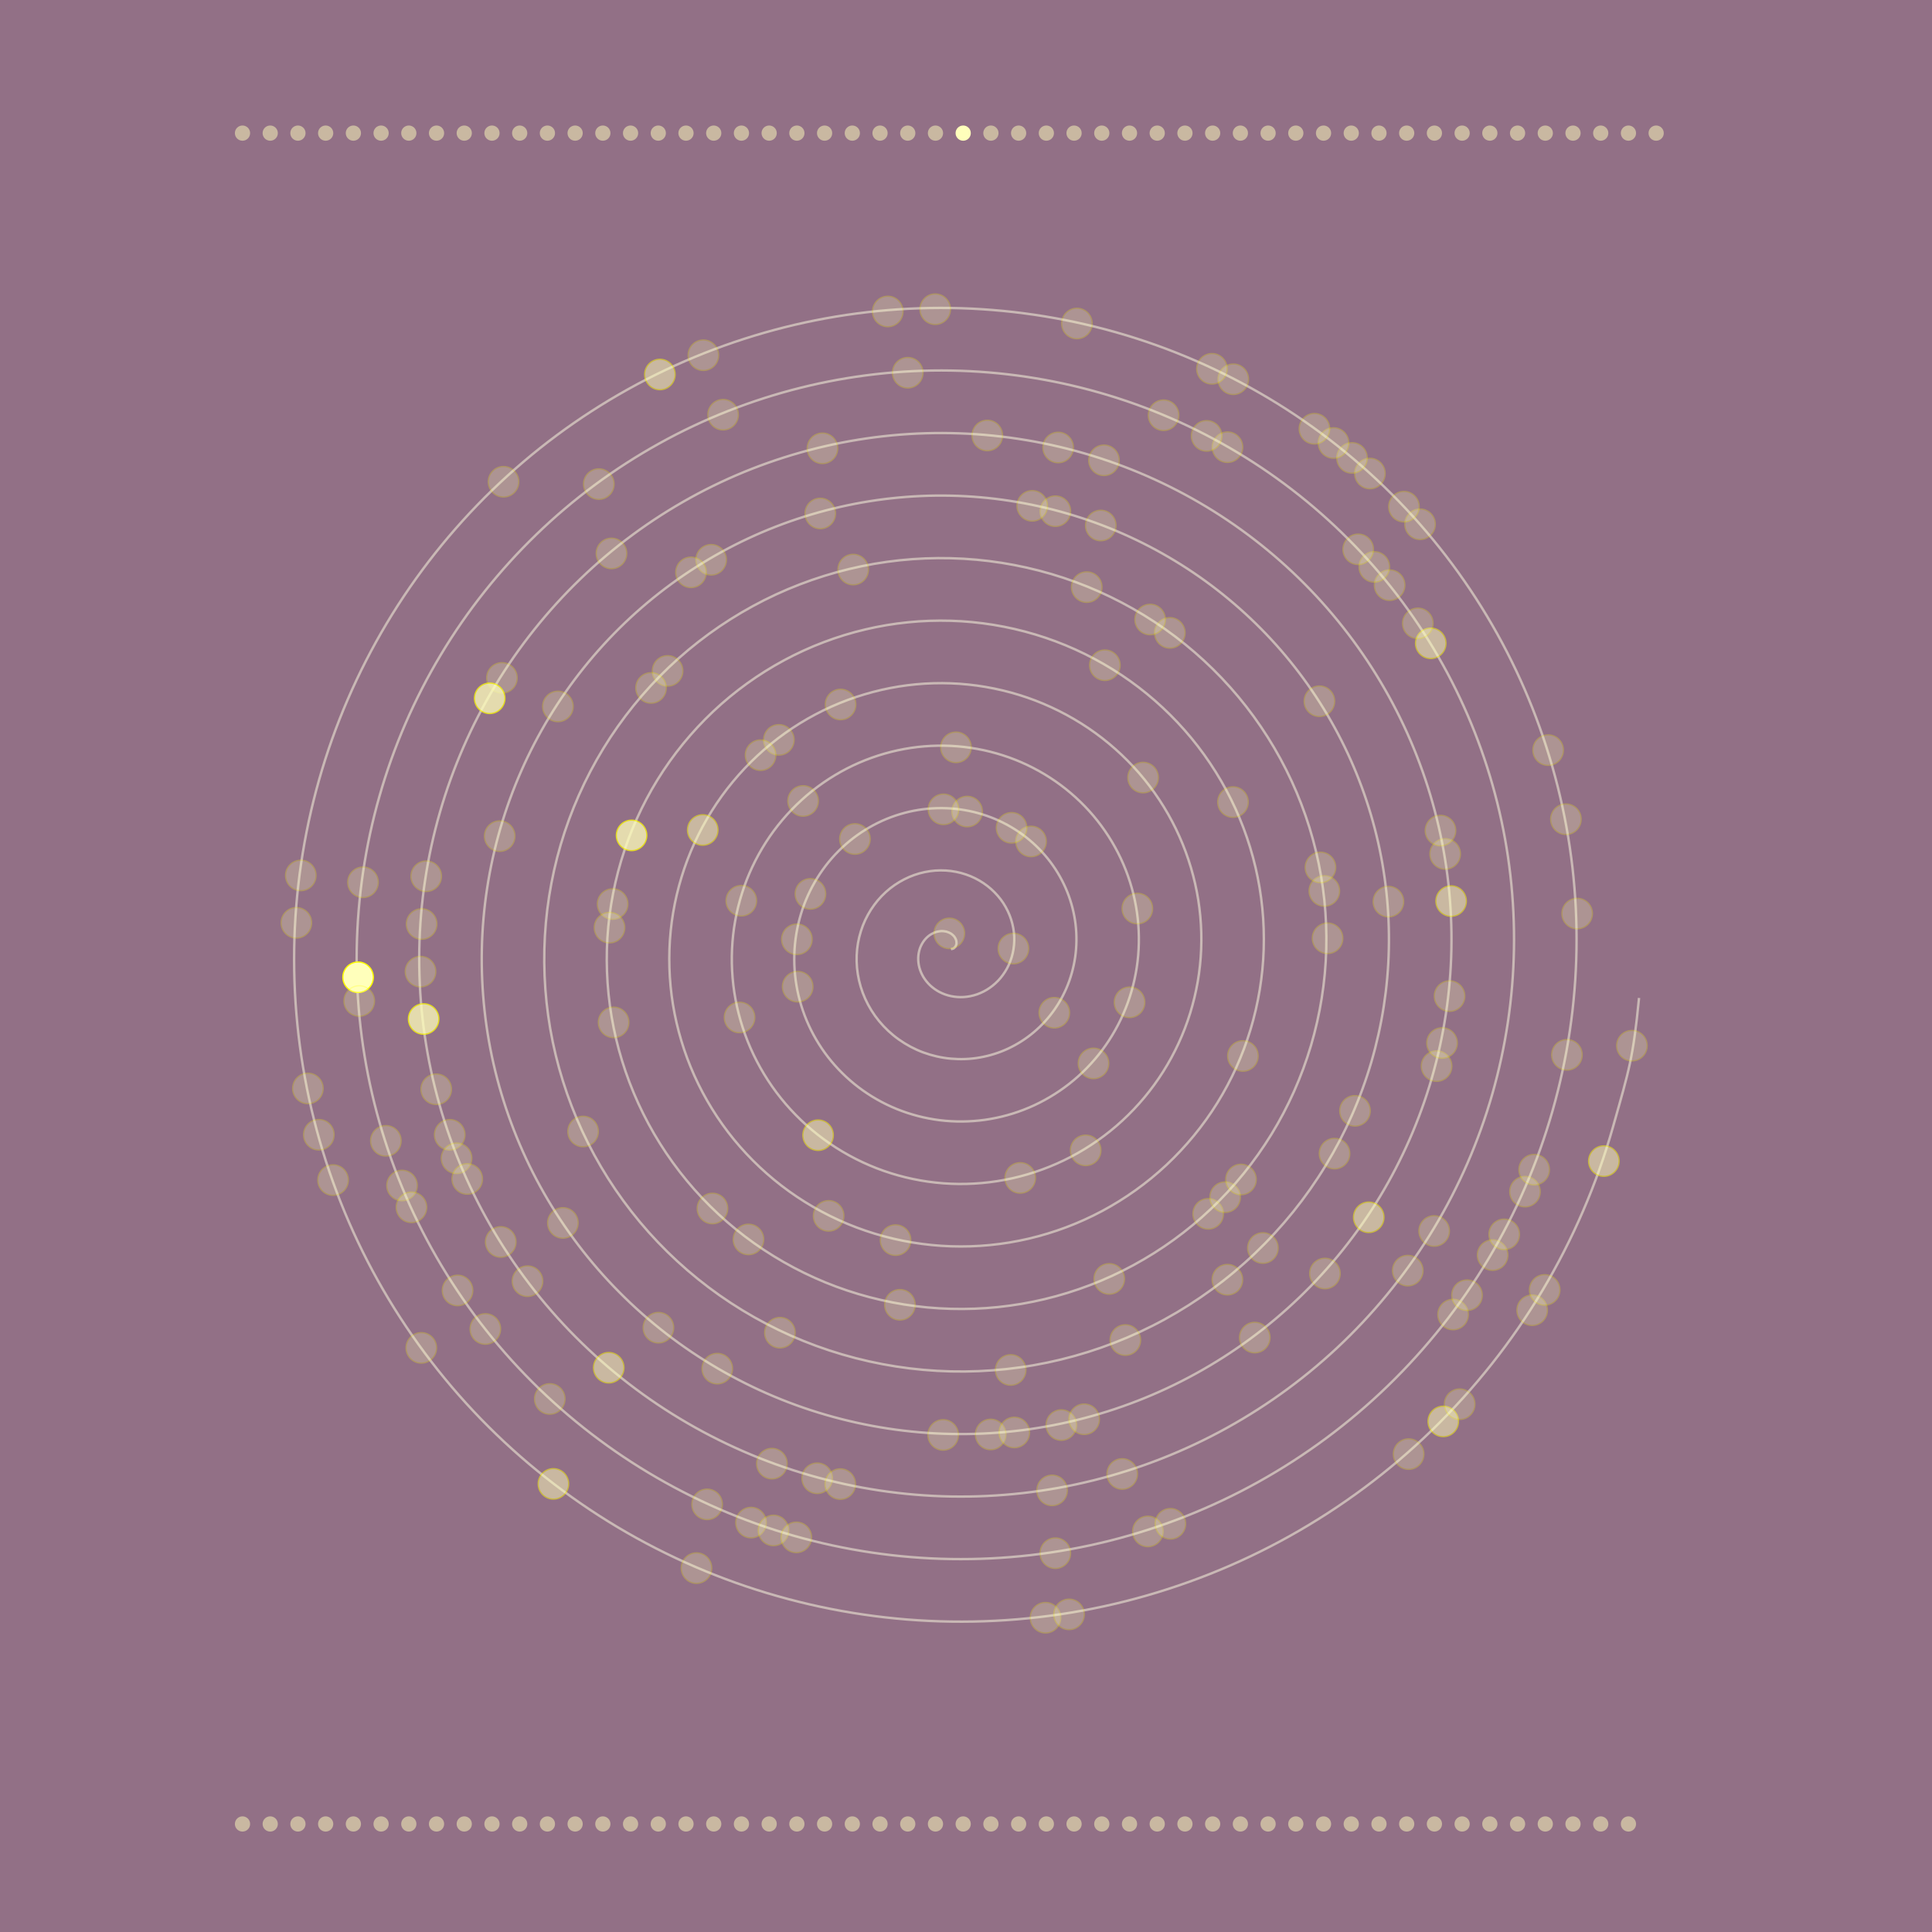
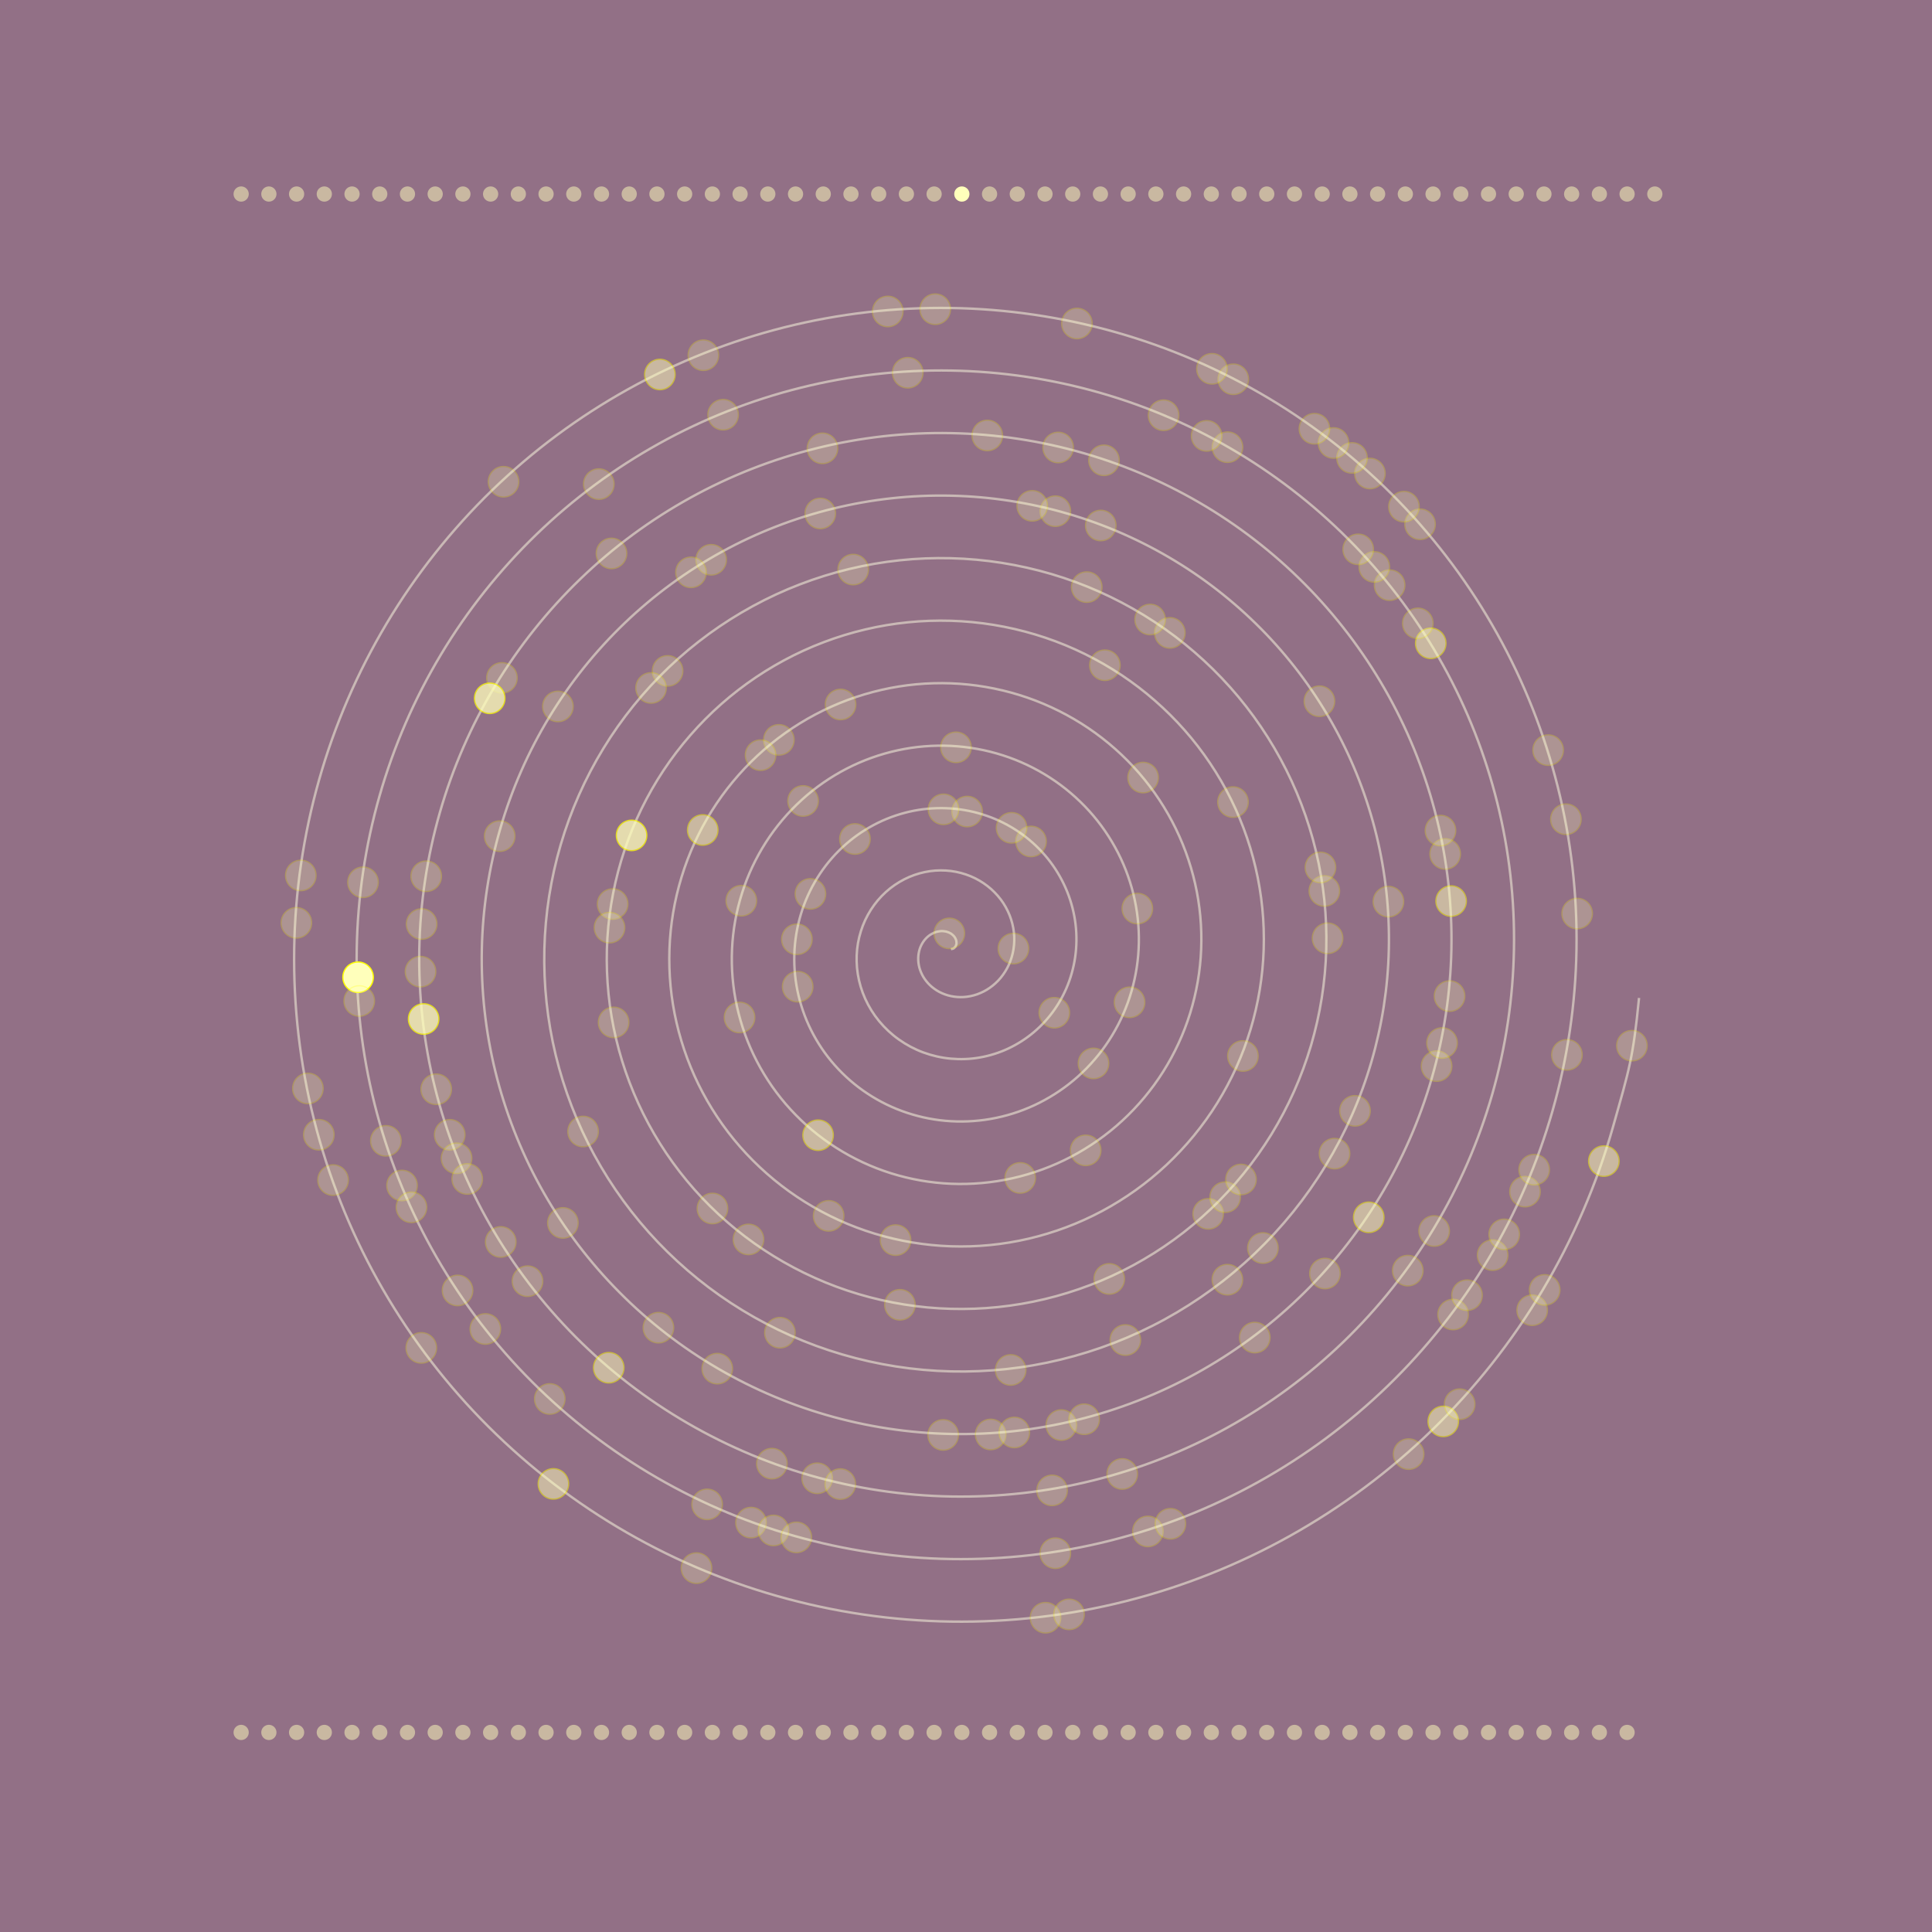
<svg xmlns="http://www.w3.org/2000/svg" version="1.1" id="Layer_1" x="0px" y="0px" width="697px" height="697px" viewBox="0 0 697 697" enable-background="new 0 0 697 697" xml:space="preserve">
  <g id="bg">
    <rect fill="#927086" width="697" height="697" />
  </g>
  <g id="spiral">
    <path d="m343.07 342.44s0.837-0.203 0.908-0.238c0.066-0.044 0.633-0.564 0.722-0.696 0.088-0.141 0.339-0.812 0.365-1.058s-0.02-0.952-0.115-1.261c-0.092-0.317-0.41-0.961-0.666-1.287-0.25-0.326-0.794-0.837-1.216-1.104-0.414-0.256-1.143-0.582-1.701-0.715-0.562-0.132-1.4-0.211-2.06-0.158-0.655 0.063-1.538 0.246-2.223 0.529-0.684 0.291-1.521 0.766-2.158 1.287-0.637 0.52-1.347 1.269-1.849 2.027-0.502 0.748-1.001 1.727-1.295 2.672-0.292 0.941-0.503 2.097-0.521 3.164-0.019 1.066 0.104 2.311 0.403 3.422 0.303 1.106 0.795 2.334 1.431 3.393 0.635 1.049 1.487 2.15 2.45 3.051 0.962 0.898 2.145 1.771 3.386 2.415 1.244 0.646 2.688 1.183 4.137 1.479 1.448 0.303 3.066 0.439 4.628 0.338 1.556-0.105 3.227-0.424 4.777-0.971 1.553-0.549 3.147-1.343 4.559-2.328 1.418-0.986 2.801-2.224 3.953-3.613 1.146-1.395 2.197-3.023 2.975-4.752 0.775-1.719 1.375-3.649 1.675-5.598 0.311-1.948 0.375-4.037 0.143-6.082-0.229-2.037-0.74-4.152-1.533-6.136-0.795-1.982-1.877-3.967-3.217-5.729-1.344-1.771-2.969-3.446-4.793-4.85-1.82-1.408-3.9-2.635-6.105-3.543-2.202-0.898-4.607-1.561-7.06-1.867-2.441-0.303-5.021-0.31-7.541 0.052-2.526 0.36-5.085 1.058-7.501 2.099-2.411 1.04-4.773 2.435-6.898 4.116-2.114 1.692-4.09 3.702-5.741 5.96-1.65 2.248-3.066 4.787-4.104 7.467-1.03 2.678-1.755 5.57-2.063 8.517-0.302 2.943-0.236 6.003 0.247 9.008 0.488 2.998 1.375 6.013 2.661 8.859 1.286 2.848 2.971 5.59 5.018 8.064 2.034 2.469 4.441 4.74 7.123 6.636 2.68 1.905 5.668 3.511 8.821 4.675 3.165 1.161 6.541 1.945 9.979 2.245 3.438 0.312 6.99 0.188 10.463-0.431 3.48-0.616 6.955-1.692 10.228-3.229 3.271-1.541 6.407-3.524 9.229-5.914 2.824-2.391 5.396-5.186 7.541-8.285 2.146-3.112 3.936-6.551 5.229-10.189 1.286-3.643 2.141-7.513 2.44-11.441 0.31-3.933 0.115-7.968-0.625-11.928-0.744-3.95-2.006-7.881-3.791-11.572-1.779-3.703-4.063-7.238-6.805-10.402-2.742-3.174-5.926-6.047-9.465-8.438-3.538-2.398-7.433-4.372-11.547-5.791-4.116-1.43-8.472-2.337-12.899-2.644-4.428-0.303-8.947-0.046-13.381 0.818-4.437 0.872-8.814 2.328-12.945 4.354-4.13 2.037-8.047 4.619-11.568 7.705s-6.69 6.664-9.331 10.632c-2.646 3.967-4.81 8.313-6.361 12.905-1.542 4.602-2.521 9.44-2.829 14.359-0.304 4.92 0.018 9.934 1.014 14.843 1.005 4.92 2.641 9.748 4.919 14.308 2.274 4.56 5.161 8.868 8.601 12.737 3.438 3.869 7.403 7.335 11.8 10.226 4.39 2.895 9.198 5.246 14.271 6.92 5.068 1.676 10.401 2.727 15.815 3.023 5.416 0.309 10.917-0.08 16.308-1.207 5.39-1.121 10.683-2.953 15.664-5.477 4.984-2.53 9.688-5.712 13.906-9.495 4.219-3.787 7.99-8.146 11.125-12.967 3.137-4.82 5.682-10.084 7.484-15.639 1.801-5.543 2.906-11.362 3.213-17.276 0.307-5.906-0.144-11.9-1.396-17.764-1.258-5.87-3.271-11.607-6.043-17.021-2.768-5.412-6.258-10.506-10.395-15.083-4.135-4.565-8.887-8.63-14.137-12.016-5.247-3.387-10.966-6.116-16.988-8.049-6.025-1.93-12.336-3.103-18.741-3.41-6.399-0.301-12.879 0.212-19.226 1.597-6.342 1.385-12.547 3.587-18.387 6.602-5.84 3.023-11.323 6.805-16.24 11.293-4.921 4.485-9.291 9.625-12.92 15.303-3.631 5.677-6.554 11.848-8.611 18.354-2.059 6.497-3.292 13.301-3.602 20.195-0.304 6.901 0.273 13.864 1.785 20.688 1.512 6.815 3.904 13.479 7.171 19.745 3.261 6.269 7.352 12.147 12.184 17.41 4.84 5.271 10.37 9.935 16.475 13.813 6.102 3.88 12.732 6.989 19.71 9.178 6.982 2.188 14.271 3.48 21.659 3.79 7.391 0.311 14.852-0.338 22.146-1.976 7.3-1.641 14.412-4.225 21.109-7.73 6.693-3.51 12.967-7.896 18.582-13.08 5.615-5.185 10.586-11.115 14.707-17.642 4.125-6.53 7.426-13.619 9.736-21.073 2.315-7.457 3.682-15.242 3.983-23.122 0.31-7.883-0.396-15.832-2.168-23.607-1.764-7.768-4.537-15.338-8.297-22.462-3.754-7.122-8.443-13.786-13.979-19.755-5.527-5.959-11.851-11.23-18.812-15.604-6.959-4.372-14.5-7.86-22.434-10.305-7.933-2.441-16.201-3.87-24.58-4.179-8.374-0.31-16.814 0.468-25.063 2.362-8.251 1.896-16.28 4.857-23.831 8.859-7.55 4.002-14.604 9.001-20.911 14.88-6.316 5.88-11.895 12.587-16.509 19.977-4.619 7.387-8.295 15.382-10.864 23.792-2.574 8.408-4.063 17.171-4.371 26.04-0.305 8.866 0.533 17.808 2.557 26.523 2.019 8.728 5.17 17.216 9.422 25.192 4.25 7.978 9.543 15.427 15.771 22.081 6.232 6.663 13.338 12.545 21.146 17.399 7.812 4.866 16.273 8.736 25.154 11.434 8.885 2.697 18.136 4.249 27.499 4.56 9.359 0.311 18.785-0.591 27.988-2.741 9.201-2.15 18.146-5.49 26.551-9.986 8.4-4.497 16.242-10.094 23.254-16.67 7.008-6.576 13.188-14.078 18.297-22.313 5.113-8.241 9.168-17.162 11.992-26.516 2.824-9.361 4.446-19.109 4.752-28.967 0.309-9.855-0.662-19.765-2.938-29.442-2.272-9.678-5.81-19.085-10.552-27.909-4.744-8.832-10.641-17.064-17.563-24.426-6.926-7.359-14.814-13.839-23.484-19.19-8.664-5.357-18.041-9.607-27.879-12.562-9.836-2.953-20.07-4.638-30.42-4.945-10.351-0.309-20.75 0.723-30.904 3.13-10.156 2.406-20.01 6.126-29.271 11.115-9.263 4.99-17.881 11.187-25.591 18.459-7.708 7.282-14.485 15.56-20.094 24.655-5.602 9.098-10.036 18.927-13.117 29.239-3.079 10.313-4.829 21.033-5.139 31.875-0.303 10.843 0.794 21.738 3.324 32.369 2.529 10.633 6.443 20.944 11.679 30.632s11.732 18.698 19.358 26.766c7.625 8.058 16.299 15.137 25.82 20.979 9.52 5.854 19.807 10.481 30.598 13.689 10.789 3.209 22.003 5.016 33.338 5.321 11.336 0.311 22.721-0.854 33.834-3.509 11.104-2.661 21.877-6.762 31.988-12.242 10.108-5.482 19.521-12.276 27.926-20.258 8.41-7.969 15.789-17.041 21.889-26.98 6.098-9.953 10.904-20.696 14.246-31.963 3.33-11.27 5.213-22.976 5.521-34.806 0.309-11.829-0.916-23.702-3.703-35.286-2.783-11.582-7.076-22.813-12.81-33.347-5.729-10.543-12.821-20.346-21.146-29.1-8.32-8.753-17.783-16.439-28.158-22.777-10.377-6.346-21.574-11.354-33.316-14.817-11.745-3.456-23.938-5.402-36.265-5.711-12.319-0.31-24.682 0.985-36.745 3.896-12.063 2.917-23.742 7.396-34.713 13.373-10.965 5.977-21.161 13.381-30.268 22.046-9.101 8.674-17.083 18.521-23.677 29.327-6.585 10.797-11.776 22.461-15.374 34.678-3.588 12.219-5.598 24.902-5.905 37.721-0.304 12.816 1.05 25.67 4.092 38.213 3.039 12.535 7.712 24.674 13.937 36.069 6.224 11.392 13.922 21.979 22.945 31.437 9.018 9.448 19.261 17.735 30.49 24.565 11.23 6.841 23.344 12.22 36.043 15.938 12.694 3.721 25.872 5.791 39.178 6.101 13.313 0.312 26.657-1.107 39.668-4.283 13.016-3.164 25.615-8.021 37.438-14.49 11.82-6.473 22.802-14.477 32.601-23.846 9.801-9.36 18.389-20.001 25.475-31.654 7.078-11.661 12.648-24.232 16.496-37.4 3.85-13.181 5.986-26.845 6.289-40.646 0.311-13.796-1.172-27.638-4.469-41.123-3.297-13.496-8.349-26.552-15.066-38.795-6.717-12.252-15.02-23.624-24.731-33.771-9.721-10.155-20.746-19.041-32.83-26.367-12.082-7.334-25.109-13.09-38.766-17.065-13.646-3.977-27.804-6.179-42.103-6.487-14.288-0.31-28.621 1.242-42.584 4.672-13.969 3.421-27.482 8.656-40.157 15.62-12.671 6.965-24.439 15.566-34.938 25.634-10.499 10.067-19.685 21.493-27.265 33.999-7.571 12.511-13.521 25.996-17.625 40.127-4.104 14.121-6.369 28.772-6.678 43.556-0.304 14.791 1.309 29.609 4.861 44.049 3.553 14.446 8.979 28.42 16.188 41.521 7.212 13.1 16.114 25.255 26.53 36.104 10.414 10.853 22.226 20.337 35.166 28.155 12.941 7.827 26.881 13.964 41.484 18.192 14.597 4.23 29.741 6.56 45.018 6.867 15.286 0.309 30.592-1.365 45.512-5.052 14.916-3.678 29.349-9.29 42.877-16.748 13.531-7.457 26.078-16.67 37.273-27.425 11.201-10.764 20.984-22.973 29.06-36.336 8.065-13.372 14.396-27.769 18.756-42.852 4.356-15.072 6.754-30.702 7.059-46.48 0.307-15.771-1.434-31.576-5.242-46.967-3.807-15.392-9.611-30.279-17.313-44.234-7.705-13.962-17.214-26.903-28.322-38.451-11.111-11.54-23.713-21.632-37.504-29.945-13.791-8.321-28.65-14.836-44.203-19.322-15.555-4.486-31.674-6.945-47.946-7.255-16.264-0.309-32.554 1.498-48.425 5.438-15.872 3.932-31.218 9.927-45.601 17.877-14.382 7.951-27.72 17.763-39.609 29.222-11.893 11.46-22.285 24.453-30.854 38.673-8.56 14.22-15.269 29.529-19.879 45.565-4.613 16.025-7.14 32.642-7.447 49.399-0.306 16.768 1.568 33.542 5.633 49.895 4.059 16.343 10.242 32.146 18.44 46.957 8.197 14.811 18.309 28.534 30.11 40.777 11.813 12.244 25.198 22.938 39.845 31.743 14.646 8.813 30.421 15.707 46.923 20.45 16.512 4.742 33.612 7.326 50.862 7.634 17.256 0.312 34.53-1.632 51.354-5.815 16.821-4.188 33.077-10.562 48.317-19.006 15.236-8.442 29.354-18.854 41.951-31.013 12.588-12.153 23.58-25.933 32.646-41.009 9.053-15.072 16.141-31.312 21.006-48.288 4.869-16.985 7.521-34.582 7.828-52.326 0.307-17.745-1.693-35.508-6.017-52.813-4.315-17.295-10.877-34.008-19.565-49.672-8.688-15.665-19.402-30.185-31.91-43.124-12.506-12.94-26.677-24.233-42.179-33.532-15.5-9.31-32.188-16.582-49.646-21.58-17.459-4.998-35.543-7.713-53.787-8.021-18.236-0.31-36.489 1.763-54.265 6.206-17.779 4.441-34.951 11.194-51.045 20.134-16.092 8.938-30.997 19.947-44.281 32.809-13.293 12.854-24.891 27.415-34.439 43.345-9.548 15.929-17.014 33.074-22.135 51.005-5.121 17.938-7.906 36.512-8.215 55.243-0.305 18.731 1.824 37.481 6.397 55.729 4.574 18.255 11.514 35.887 20.698 52.403 9.182 16.521 20.495 31.813 33.699 45.449 13.206 13.638 28.164 25.537 44.517 35.33 16.352 9.806 33.955 17.454 52.369 22.709 18.41 5.245 37.474 8.095 56.698 8.399 19.228 0.31 38.46-1.887 57.193-6.583 18.729-4.708 36.813-11.83 53.762-21.263 16.943-9.435 32.635-21.053 46.623-34.602 13.986-13.55 26.186-28.905 36.229-45.681 10.041-16.784 17.887-34.847 23.264-53.736 5.377-18.882 8.291-38.44 8.596-58.161 0.311-19.72-1.949-39.438-6.779-58.646-4.828-19.209-12.146-37.756-21.824-55.121-9.676-17.373-21.594-33.461-35.493-47.795-13.9-14.333-29.642-26.832-46.854-37.129-17.207-10.287-35.723-18.317-55.09-23.826-19.367-5.501-39.412-8.479-59.625-8.789-20.213-0.309-40.425 2.02-60.11 6.973-19.679 4.964-38.68 12.466-56.479 22.392-17.803 9.926-34.278 22.143-48.96 36.388-14.683 14.254-27.484 30.386-38.023 48.024-10.534 17.639-18.759 36.608-24.392 56.452-5.633 19.842-8.674 40.372-8.982 61.078-0.304 20.708 2.084 41.413 7.166 61.573 5.087 20.16 12.782 39.615 22.955 57.845 10.164 18.229 22.691 35.095 37.287 50.133 14.599 15.028 31.127 28.128 49.188 38.918 18.062 10.779 37.488 19.189 57.808 24.944 20.32 5.767 41.348 8.868 62.543 9.178 21.202 0.309 42.401-2.145 63.034-7.354 20.635-5.22 40.553-13.1 59.205-23.521 18.653-10.419 35.914-23.233 51.295-38.188 15.381-14.94 28.791-31.866 39.817-50.353 11.025-18.494 19.634-38.381 25.521-59.178 5.887-20.794 7.209-24.704 9.358-46.396" fill="none" opacity=".5" stroke="#FFFFE3" stroke-miterlimit="10" stroke-width=".876" />
  </g>
  <g fill="#ffb" stroke="#ff0" stroke-width=".44">
    <circle id="l2" opacity="0.25" cx="342.49" cy="336.73" r="5.5" />
    <circle id="l10" opacity="0.25" cx="365.6" cy="342.21" r="5.5" />
    <circle id="l32" opacity="0.25" cx="380.36" cy="365.36" r="5.5" />
    <circle id="l40" opacity="0.25" cx="371.96" cy="303.57" r="5.5" />
    <circle id="l41" opacity="0.25" cx="364.95" cy="298.65" r="5.5" />
    <circle id="l43" opacity="0.25" cx="348.92" cy="292.78" r="5.5" />
    <circle id="l44" opacity="0.25" cx="340.38" cy="291.98" r="5.5" />
    <circle id="l48" opacity="0.25" cx="308.43" cy="302.68" r="5.5" />
    <circle id="l51" opacity="0.25" cx="292.38" cy="322.48" r="5.5" />
    <circle id="l53" opacity="0.25" cx="287.49" cy="338.86" r="5.5" />
    <circle id="l55" opacity="0.25" cx="287.78" cy="355.96" r="5.5" />
    <circle id="l71" opacity="0.25" cx="394.5" cy="383.64" r="5.5" />
    <circle id="l74" opacity="0.25" cx="407.51" cy="361.6" r="5.5" />
    <circle id="l78" opacity="0.25" cx="410.32" cy="327.77" r="5.5" />
    <circle id="l89" opacity="0.25" cx="344.89" cy="269.61" r="5.5" />
    <circle id="l96" opacity="0.25" cx="289.73" cy="288.96" r="5.5" />
    <circle id="l101" opacity="0.25" cx="267.44" cy="324.95" r="5.5" />
    <circle id="l106" opacity="0.25" cx="266.81" cy="367.07" r="5.5" />
    <circle id="l112" opacity="0.5" cx="295.14" cy="409.54" r="5.5" />
    <circle id="l121" opacity="0.25" cx="368.06" cy="424.95" r="5.5" />
    <circle id="l124" opacity="0.25" cx="391.68" cy="415.01" r="5.5" />
    <circle id="l142" opacity="0.25" cx="412.39" cy="280.52" r="5.5" />
    <circle id="l156" opacity="0.25" cx="303.25" cy="254.15" r="5.5" />
    <circle id="l159" opacity="0.25" cx="280.99" cy="266.92" r="5.5" />
    <circle id="l160" opacity="0.25" cx="274.39" cy="272.43" r="5.5" />
    <circle id="l164" opacity="0.5" cx="253.52" cy="299.43" r="5.5" />
    <circle id="l183" opacity="0.25" cx="298.95" cy="438.64" r="5.5" />
    <circle id="l186" opacity="0.25" cx="323.09" cy="447.39" r="5.5" />
    <circle id="l204" opacity="0.25" cx="448.4" cy="380.96" r="5.5" />
    <circle id="l215" opacity="0.25" cx="444.82" cy="289.36" r="5.5" />
    <circle id="l223" opacity="0.25" cx="398.6" cy="239.99" r="5.5" />
    <circle id="l247" opacity="0.75" cx="227.85" cy="301.38" r="5.5" />
    <circle id="l250" opacity="0.25" cx="221.02" cy="326.15" r="5.5" />
    <circle id="l251" opacity="0.25" cx="219.9" cy="334.66" r="5.5" />
    <circle id="l255" opacity="0.25" cx="221.37" cy="368.84" r="5.5" />
    <circle id="l264" opacity="0.25" cx="257.03" cy="435.98" r="5.5" />
    <circle id="l266" opacity="0.25" cx="270.03" cy="447.14" r="5.5" />
    <circle id="l273" opacity="0.25" cx="324.66" cy="470.72" r="5.5" />
    <circle id="l282" opacity="0.25" cx="400.18" cy="461.38" r="5.5" />
    <circle id="l287" opacity="0.25" cx="435.88" cy="437.91" r="5.5" />
    <circle id="l288" opacity="0.25" cx="441.99" cy="431.9" r="5.5" />
    <circle id="l289" opacity="0.25" cx="447.71" cy="425.52" r="5.5" />
    <circle id="l300" opacity="0.25" cx="478.95" cy="338.5" r="5.5" />
    <circle id="l302" opacity="0.25" cx="477.78" cy="321.42" r="5.5" />
    <circle id="l303" opacity="0.25" cx="476.38" cy="312.94" r="5.5" />
    <circle id="l315" opacity="0.25" cx="422.04" cy="228.32" r="5.5" />
    <circle id="l316" opacity="0.25" cx="414.93" cy="223.5" r="5.5" />
    <circle id="l319" opacity="0.25" cx="392.06" cy="211.81" r="5.5" />
    <circle id="l329" opacity="0.25" cx="307.8" cy="205.48" r="5.5" />
    <circle id="l338" opacity="0.25" cx="240.85" cy="242.04" r="5.5" />
    <circle id="l339" opacity="0.25" cx="234.88" cy="248.18" r="5.5" />
    <circle id="l359" opacity="0.25" cx="210.36" cy="408.21" r="5.5" />
    <circle id="l371" opacity="0.25" cx="281.37" cy="480.79" r="5.5" />
    <circle id="l381" opacity="0.25" cx="364.62" cy="494.23" r="5.5" />
    <circle id="l386" opacity="0.25" cx="405.99" cy="483.44" r="5.5" />
    <circle id="l391" opacity="0.25" cx="442.8" cy="461.67" r="5.5" />
    <circle id="l393" opacity="0.25" cx="455.61" cy="450.24" r="5.5" />
    <circle id="l398" opacity="0.25" cx="481.46" cy="416.18" r="5.5" />
    <circle id="l400" opacity="0.25" cx="488.84" cy="400.75" r="5.5" />
    <circle id="l409" opacity="0.25" cx="500.9" cy="325.28" r="5.5" />
    <circle id="l418" opacity="0.25" cx="476" cy="252.98" r="5.5" />
    <circle id="l430" opacity="0.25" cx="397.12" cy="189.58" r="5.5" />
    <circle id="l432" opacity="0.25" cx="380.74" cy="184.42" r="5.5" />
    <circle id="l433" opacity="0.25" cx="372.4" cy="182.49" r="5.5" />
    <circle id="l442" opacity="0.25" cx="295.93" cy="185.24" r="5.5" />
    <circle id="l447" opacity="0.25" cx="256.56" cy="201.95" r="5.5" />
    <circle id="l448" opacity="0.25" cx="249.29" cy="206.48" r="5.5" />
    <circle id="l456" opacity="0.25" cx="201.28" cy="254.86" r="5.5" />
    <circle id="l462" opacity="0.25" cx="180.28" cy="301.65" r="5.5" />
    <circle id="l479" opacity="0.25" cx="203.07" cy="441.19" r="5.5" />
    <circle id="l485" opacity="0.25" cx="237.54" cy="478.99" r="5.5" />
    <circle id="l488" opacity="0.25" cx="258.77" cy="493.76" r="5.5" />
    <circle id="l498" opacity="0.25" cx="340.26" cy="517.67" r="5.5" />
    <circle id="l500" opacity="0.25" cx="357.4" cy="517.5" r="5.5" />
    <circle id="l501" opacity="0.25" cx="365.94" cy="516.79" r="5.5" />
    <circle id="l503" opacity="0.25" cx="382.89" cy="514.11" r="5.5" />
    <circle id="l504" opacity="0.25" cx="391.14" cy="512.02" r="5.5" />
    <circle id="l512" opacity="0.25" cx="452.68" cy="482.55" r="5.5" />
    <circle id="l516" opacity="0.25" cx="477.99" cy="459.44" r="5.5" />
    <circle id="l519" opacity="0.5" cx="493.8" cy="439.16" r="5.5" />
    <circle id="l526" opacity="0.25" cx="518.28" cy="384.62" r="5.5" />
    <circle id="l527" opacity="0.25" cx="520.24" cy="376.28" r="5.5" />
    <circle id="l529" opacity="0.25" cx="522.96" cy="359.36" r="5.5" />
    <circle id="l533" opacity="0.5" cx="523.52" cy="325.08" r="5.5" />
    <circle id="l535" opacity="0.25" cx="521.37" cy="308.07" r="5.5" />
    <circle id="l536" opacity="0.25" cx="519.68" cy="299.64" r="5.5" />
    <circle id="l558" opacity="0.25" cx="398.28" cy="166.06" r="5.5" />
    <circle id="l560" opacity="0.25" cx="381.75" cy="161.44" r="5.5" />
    <circle id="l563" opacity="0.25" cx="356.19" cy="157.1" r="5.5" />
    <circle id="l570" opacity="0.25" cx="296.71" cy="161.74" r="5.5" />
    <circle id="l580" opacity="0.25" cx="220.6" cy="199.66" r="5.5" />
    <circle id="l587" opacity="0.25" cx="181.08" cy="244.57" r="5.5" />
    <circle id="l588" opacity="0.75" cx="176.67" cy="251.93" r="5.5" />
    <circle id="l596" opacity="0.25" cx="153.77" cy="316.12" r="5.5" />
    <circle id="l598" opacity="0.25" cx="152.11" cy="333.36" r="5.5" />
    <circle id="l600" opacity="0.25" cx="151.71" cy="350.53" r="5.5" />
    <circle id="l602" opacity="0.75" cx="152.83" cy="367.62" r="5.5" />
    <circle id="l605" opacity="0.25" cx="157.38" cy="392.97" r="5.5" />
    <circle id="l607" opacity="0.25" cx="162.25" cy="409.39" r="5.5" />
    <circle id="l608" opacity="0.25" cx="164.72" cy="417.88" r="5.5" />
    <circle id="l609" opacity="0.25" cx="168.57" cy="425.33" r="5.5" />
    <circle id="l612" opacity="0.25" cx="180.65" cy="448.05" r="5.5" />
    <circle id="l614" opacity="0.25" cx="190.31" cy="462.21" r="5.5" />
    <circle id="l619" opacity="0.5" cx="219.61" cy="493.43" r="5.5" />
    <circle id="l627" opacity="0.25" cx="278.48" cy="528.03" r="5.5" />
    <circle id="l629" opacity="0.25" cx="294.82" cy="533.31" r="5.5" />
    <circle id="l630" opacity="0.25" cx="303.14" cy="535.4" r="5.5" />
    <circle id="l639" opacity="0.25" cx="379.56" cy="537.68" r="5.5" />
    <circle id="l642" opacity="0.25" cx="404.86" cy="531.75" r="5.5" />
    <circle id="l657" opacity="0.25" cx="507.88" cy="458.4" r="5.5" />
    <circle id="l659" opacity="0.25" cx="517.4" cy="444.1" r="5.5" />
    <circle id="l685" opacity="0.5" cx="516.16" cy="232.08" r="5.5" />
    <circle id="l686" opacity="0.25" cx="511.51" cy="224.89" r="5.5" />
    <circle id="l688" opacity="0.25" cx="501.33" cy="211.1" r="5.5" />
    <circle id="l689" opacity="0.25" cx="495.8" cy="204.52" r="5.5" />
    <circle id="l690" opacity="0.25" cx="490" cy="198.18" r="5.5" />
    <circle id="l697" opacity="0.25" cx="442.84" cy="161.33" r="5.5" />
    <circle id="l698" opacity="0.25" cx="435.31" cy="157.25" r="5.5" />
    <circle id="l700" opacity="0.25" cx="419.78" cy="149.8" r="5.5" />
    <circle id="l711" opacity="0.25" cx="327.49" cy="134.47" r="5.5" />
    <circle id="l719" opacity="0.25" cx="260.87" cy="149.61" r="5.5" />
    <circle id="l725" opacity="0.25" cx="216.04" cy="174.64" r="5.5" />
    <circle id="l745" opacity="0.25" cx="130.96" cy="318.3" r="5.5" />
    <circle id="l749" opacity="1.0" cx="129.19" cy="352.56" r="5.5" />
    <circle id="l750" opacity="0.25" cx="129.6" cy="361.12" r="5.5" />
    <circle id="l756" opacity="0.25" cx="139.21" cy="411.57" r="5.5" />
    <circle id="l758" opacity="0.25" cx="145.04" cy="427.69" r="5.5" />
    <circle id="l759" opacity="0.25" cx="148.44" cy="435.56" r="5.5" />
    <circle id="l763" opacity="0.25" cx="165.07" cy="465.55" r="5.5" />
    <circle id="l765" opacity="0.25" cx="175.1" cy="479.45" r="5.5" />
    <circle id="l769" opacity="0.25" cx="198.34" cy="504.69" r="5.5" />
    <circle id="l777" opacity="0.25" cx="255.11" cy="542.72" r="5.5" />
    <circle id="l779" opacity="0.25" cx="270.95" cy="549.3" r="5.5" />
    <circle id="l780" opacity="0.25" cx="279.06" cy="552.13" r="5.5" />
    <circle id="l781" opacity="0.25" cx="287.29" cy="554.63" r="5.5" />
    <circle id="l792" opacity="0.25" cx="380.73" cy="560.34" r="5.5" />
    <circle id="l796" opacity="0.25" cx="414.12" cy="552.49" r="5.5" />
    <circle id="l797" opacity="0.25" cx="422.24" cy="549.73" r="5.5" />
    <circle id="l812" opacity="0.25" cx="524.23" cy="474.23" r="5.5" />
    <circle id="l813" opacity="0.25" cx="529.25" cy="467.27" r="5.5" />
    <circle id="l815" opacity="0.25" cx="538.49" cy="452.79" r="5.5" />
    <circle id="l816" opacity="0.25" cx="542.67" cy="445.31" r="5.5" />
    <circle id="l818" opacity="0.25" cx="550.17" cy="429.9" r="5.5" />
    <circle id="l819" opacity="0.25" cx="553.48" cy="421.98" r="5.5" />
    <circle id="l824" opacity="0.25" cx="565.3" cy="380.55" r="5.5" />
    <circle id="l830" opacity="0.25" cx="568.99" cy="329.58" r="5.5" />
    <circle id="l834" opacity="0.25" cx="564.93" cy="295.55" r="5.5" />
    <circle id="l837" opacity="0.25" cx="558.52" cy="270.62" r="5.5" />
    <circle id="l848" opacity="0.25" cx="512.31" cy="189.13" r="5.5" />
    <circle id="l849" opacity="0.25" cx="506.5" cy="182.79" r="5.5" />
    <circle id="l851" opacity="0.25" cx="494.22" cy="170.83" r="5.5" />
    <circle id="l852" opacity="0.25" cx="487.76" cy="165.2" r="5.5" />
    <circle id="l853" opacity="0.25" cx="481.09" cy="159.82" r="5.5" />
    <circle id="l854" opacity="0.25" cx="474.21" cy="154.68" r="5.5" />
    <circle id="l858" opacity="0.25" cx="444.93" cy="136.82" r="5.5" />
    <circle id="l859" opacity="0.25" cx="437.23" cy="133.05" r="5.5" />
    <circle id="l865" opacity="0.25" cx="388.52" cy="116.71" r="5.5" />
    <circle id="l871" opacity="0.25" cx="337.4" cy="111.55" r="5.5" />
    <circle id="l873" opacity="0.25" cx="320.28" cy="112.37" r="5.5" />
    <circle id="l881" opacity="0.25" cx="253.75" cy="128.15" r="5.5" />
    <circle id="l883" opacity="0.5" cx="238.07" cy="135.1" r="5.5" />
    <circle id="l891" opacity="0.25" cx="181.66" cy="173.8" r="5.5" />
    <circle id="l910" opacity="0.25" cx="108.52" cy="315.83" r="5.5" />
    <circle id="l912" opacity="0.25" cx="106.92" cy="332.92" r="5.5" />
    <circle id="l919" opacity="0.25" cx="111.08" cy="392.67" r="5.5" />
    <circle id="l921" opacity="0.25" cx="115.03" cy="409.38" r="5.5" />
    <circle id="l923" opacity="0.25" cx="120.16" cy="425.73" r="5.5" />
    <circle id="l931" opacity="0.25" cx="151.99" cy="486.27" r="5.5" />
    <circle id="l939" opacity="0.5" cx="199.65" cy="535.33" r="5.5" />
    <circle id="l946" opacity="0.25" cx="251.27" cy="565.72" r="5.5" />
    <circle id="l961" opacity="0.25" cx="377.19" cy="583.62" r="5.5" />
    <circle id="l962" opacity="0.25" cx="385.68" cy="582.41" r="5.5" />
    <circle id="l978" opacity="0.25" cx="508.19" cy="524.59" r="5.5" />
    <circle id="l980" opacity="0.5" cx="520.68" cy="512.8" r="5.5" />
    <circle id="l981" opacity="0.25" cx="526.6" cy="506.59" r="5.5" />
    <circle id="l986" opacity="0.25" cx="552.76" cy="472.68" r="5.5" />
    <circle id="l987" opacity="0.25" cx="557.27" cy="465.36" r="5.5" />
    <circle id="l993" opacity="0.5" cx="578.61" cy="418.88" r="5.5" />
    <circle id="l998" opacity="0.25" cx="588.74" cy="377.25" r="5.5" />
  </g>
  <g fill="#ffb" stroke="#ffb" stroke-miterlimit="10" stroke-width=".5">
-     <circle id="nav1" opacity="0.5" cx="87.486" cy="48.024" r="2.5" />
-     <circle id="nav2" opacity="0.5" cx="97.486" cy="48.024" r="2.5" />
-     <circle id="nav3" opacity="0.5" cx="107.486" cy="48.024" r="2.5" />
-     <circle id="nav4" opacity="0.5" cx="117.486" cy="48.024" r="2.5" />
-     <circle id="nav5" opacity="0.5" cx="127.486" cy="48.024" r="2.5" />
-     <circle id="nav6" opacity="0.5" cx="137.486" cy="48.024" r="2.5" />
-     <circle id="nav7" opacity="0.5" cx="147.486" cy="48.024" r="2.5" />
-     <circle id="nav8" opacity="0.5" cx="157.486" cy="48.024" r="2.5" />
-     <circle id="nav9" opacity="0.5" cx="167.486" cy="48.024" r="2.5" />
-     <circle id="nav10" opacity="0.5" cx="177.486" cy="48.024" r="2.5" />
-     <circle id="nav11" opacity="0.5" cx="187.486" cy="48.024" r="2.5" />
-     <circle id="nav12" opacity="0.5" cx="197.486" cy="48.024" r="2.5" />
-     <circle id="nav13" opacity="0.5" cx="207.486" cy="48.024" r="2.5" />
-     <circle id="nav14" opacity="0.5" cx="217.486" cy="48.024" r="2.5" />
-     <circle id="nav15" opacity="0.5" cx="227.486" cy="48.024" r="2.5" />
-     <circle id="nav16" opacity="0.5" cx="237.486" cy="48.024" r="2.5" />
-     <circle id="nav17" opacity="0.5" cx="247.486" cy="48.024" r="2.5" />
-     <circle id="nav18" opacity="0.5" cx="257.486" cy="48.024" r="2.5" />
-     <circle id="nav19" opacity="0.5" cx="267.486" cy="48.024" r="2.5" />
-     <circle id="nav20" opacity="0.5" cx="277.486" cy="48.024" r="2.5" />
-     <circle id="nav21" opacity="0.5" cx="287.486" cy="48.024" r="2.5" />
-     <circle id="nav22" opacity="0.5" cx="297.486" cy="48.024" r="2.5" />
-     <circle id="nav23" opacity="0.5" cx="307.486" cy="48.024" r="2.5" />
-     <circle id="nav24" opacity="0.5" cx="317.486" cy="48.024" r="2.5" />
-     <circle id="nav25" opacity="0.5" cx="327.486" cy="48.024" r="2.5" />
-     <circle id="nav26" opacity="0.5" cx="337.486" cy="48.024" r="2.5" />
-     <circle id="nav27" opacity="1.0" cx="347.486" cy="48.024" r="2.5" />
-     <circle id="nav28" opacity="0.5" cx="357.486" cy="48.024" r="2.5" />
-     <circle id="nav29" opacity="0.5" cx="367.486" cy="48.024" r="2.5" />
-     <circle id="nav30" opacity="0.5" cx="377.486" cy="48.024" r="2.5" />
-     <circle id="nav31" opacity="0.5" cx="387.486" cy="48.024" r="2.5" />
-     <circle id="nav32" opacity="0.5" cx="397.486" cy="48.024" r="2.5" />
-     <circle id="nav33" opacity="0.5" cx="407.486" cy="48.024" r="2.5" />
-     <circle id="nav34" opacity="0.5" cx="417.486" cy="48.024" r="2.5" />
-     <circle id="nav35" opacity="0.5" cx="427.486" cy="48.024" r="2.5" />
-     <circle id="nav36" opacity="0.5" cx="437.486" cy="48.024" r="2.5" />
-     <circle id="nav37" opacity="0.5" cx="447.486" cy="48.024" r="2.5" />
-     <circle id="nav38" opacity="0.5" cx="457.486" cy="48.024" r="2.5" />
-     <circle id="nav39" opacity="0.5" cx="467.486" cy="48.024" r="2.5" />
-     <circle id="nav40" opacity="0.5" cx="477.486" cy="48.024" r="2.5" />
-     <circle id="nav41" opacity="0.5" cx="487.486" cy="48.024" r="2.5" />
-     <circle id="nav42" opacity="0.5" cx="497.486" cy="48.024" r="2.5" />
-     <circle id="nav43" opacity="0.5" cx="507.486" cy="48.024" r="2.5" />
-     <circle id="nav44" opacity="0.5" cx="517.486" cy="48.024" r="2.5" />
-     <circle id="nav45" opacity="0.5" cx="527.486" cy="48.024" r="2.5" />
-     <circle id="nav46" opacity="0.5" cx="537.486" cy="48.024" r="2.5" />
-     <circle id="nav47" opacity="0.5" cx="547.486" cy="48.024" r="2.5" />
-     <circle id="nav48" opacity="0.5" cx="557.486" cy="48.024" r="2.5" />
-     <circle id="nav49" opacity="0.5" cx="567.486" cy="48.024" r="2.5" />
-     <circle id="nav50" opacity="0.5" cx="577.486" cy="48.024" r="2.5" />
-     <circle id="nav51" opacity="0.5" cx="587.486" cy="48.024" r="2.5" />
-     <circle id="nav52" opacity="0.5" cx="597.486" cy="48.024" r="2.5" />
-     <circle id="nav53" opacity="0.5" cx="87.486" cy="658.024" r="2.5" />
-     <circle id="nav54" opacity="0.5" cx="97.486" cy="658.024" r="2.5" />
-     <circle id="nav55" opacity="0.5" cx="107.486" cy="658.024" r="2.5" />
-     <circle id="nav56" opacity="0.5" cx="117.486" cy="658.024" r="2.5" />
-     <circle id="nav57" opacity="0.5" cx="127.486" cy="658.024" r="2.5" />
-     <circle id="nav58" opacity="0.5" cx="137.486" cy="658.024" r="2.5" />
-     <circle id="nav59" opacity="0.5" cx="147.486" cy="658.024" r="2.5" />
-     <circle id="nav60" opacity="0.5" cx="157.486" cy="658.024" r="2.5" />
-     <circle id="nav61" opacity="0.5" cx="167.486" cy="658.024" r="2.5" />
-     <circle id="nav62" opacity="0.5" cx="177.486" cy="658.024" r="2.5" />
-     <circle id="nav63" opacity="0.5" cx="187.486" cy="658.024" r="2.5" />
-     <circle id="nav64" opacity="0.5" cx="197.486" cy="658.024" r="2.5" />
-     <circle id="nav65" opacity="0.5" cx="207.486" cy="658.024" r="2.5" />
-     <circle id="nav66" opacity="0.5" cx="217.486" cy="658.024" r="2.5" />
-     <circle id="nav67" opacity="0.5" cx="227.486" cy="658.024" r="2.5" />
-     <circle id="nav68" opacity="0.5" cx="237.486" cy="658.024" r="2.5" />
-     <circle id="nav69" opacity="0.5" cx="247.486" cy="658.024" r="2.5" />
-     <circle id="nav70" opacity="0.5" cx="257.486" cy="658.024" r="2.5" />
-     <circle id="nav71" opacity="0.5" cx="267.486" cy="658.024" r="2.5" />
-     <circle id="nav72" opacity="0.5" cx="277.486" cy="658.024" r="2.5" />
-     <circle id="nav73" opacity="0.5" cx="287.486" cy="658.024" r="2.5" />
-     <circle id="nav74" opacity="0.5" cx="297.486" cy="658.024" r="2.5" />
-     <circle id="nav75" opacity="0.5" cx="307.486" cy="658.024" r="2.5" />
-     <circle id="nav76" opacity="0.5" cx="317.486" cy="658.024" r="2.5" />
-     <circle id="nav77" opacity="0.5" cx="327.486" cy="658.024" r="2.5" />
-     <circle id="nav78" opacity="0.5" cx="337.486" cy="658.024" r="2.5" />
-     <circle id="nav79" opacity="0.5" cx="347.486" cy="658.024" r="2.5" />
-     <circle id="nav80" opacity="0.5" cx="357.486" cy="658.024" r="2.5" />
-     <circle id="nav81" opacity="0.5" cx="367.486" cy="658.024" r="2.5" />
-     <circle id="nav82" opacity="0.5" cx="377.486" cy="658.024" r="2.5" />
-     <circle id="nav83" opacity="0.5" cx="387.486" cy="658.024" r="2.5" />
-     <circle id="nav84" opacity="0.5" cx="397.486" cy="658.024" r="2.5" />
-     <circle id="nav85" opacity="0.5" cx="407.486" cy="658.024" r="2.5" />
-     <circle id="nav86" opacity="0.5" cx="417.486" cy="658.024" r="2.5" />
-     <circle id="nav87" opacity="0.5" cx="427.486" cy="658.024" r="2.5" />
-     <circle id="nav88" opacity="0.5" cx="437.486" cy="658.024" r="2.5" />
-     <circle id="nav89" opacity="0.5" cx="447.486" cy="658.024" r="2.5" />
-     <circle id="nav90" opacity="0.5" cx="457.486" cy="658.024" r="2.5" />
-     <circle id="nav91" opacity="0.5" cx="467.486" cy="658.024" r="2.5" />
-     <circle id="nav92" opacity="0.5" cx="477.486" cy="658.024" r="2.5" />
-     <circle id="nav93" opacity="0.5" cx="487.486" cy="658.024" r="2.5" />
-     <circle id="nav94" opacity="0.5" cx="497.486" cy="658.024" r="2.5" />
-     <circle id="nav95" opacity="0.5" cx="507.486" cy="658.024" r="2.5" />
-     <circle id="nav96" opacity="0.5" cx="517.486" cy="658.024" r="2.5" />
-     <circle id="nav97" opacity="0.5" cx="527.486" cy="658.024" r="2.5" />
-     <circle id="nav98" opacity="0.5" cx="537.486" cy="658.024" r="2.5" />
-     <circle id="nav99" opacity="0.5" cx="547.486" cy="658.024" r="2.5" />
-     <circle id="nav100" opacity="0.5" cx="557.486" cy="658.024" r="2.5" />
-     <circle id="nav101" opacity="0.5" cx="567.486" cy="658.024" r="2.5" />
-     <circle id="nav102" opacity="0.5" cx="577.486" cy="658.024" r="2.5" />
-     <circle id="nav103" opacity="0.5" cx="587.486" cy="658.024" r="2.5" />
+     <circle id="nav1" opacity="0.5" cx="87" cy="70" r="2.5" />
+     <circle id="nav2" opacity="0.5" cx="97" cy="70" r="2.5" />
+     <circle id="nav3" opacity="0.5" cx="107" cy="70" r="2.5" />
+     <circle id="nav4" opacity="0.5" cx="117" cy="70" r="2.5" />
+     <circle id="nav5" opacity="0.5" cx="127" cy="70" r="2.5" />
+     <circle id="nav6" opacity="0.5" cx="137" cy="70" r="2.5" />
+     <circle id="nav7" opacity="0.5" cx="147" cy="70" r="2.5" />
+     <circle id="nav8" opacity="0.5" cx="157" cy="70" r="2.5" />
+     <circle id="nav9" opacity="0.5" cx="167" cy="70" r="2.5" />
+     <circle id="nav10" opacity="0.5" cx="177" cy="70" r="2.5" />
+     <circle id="nav11" opacity="0.5" cx="187" cy="70" r="2.5" />
+     <circle id="nav12" opacity="0.5" cx="197" cy="70" r="2.5" />
+     <circle id="nav13" opacity="0.5" cx="207" cy="70" r="2.5" />
+     <circle id="nav14" opacity="0.5" cx="217" cy="70" r="2.5" />
+     <circle id="nav15" opacity="0.5" cx="227" cy="70" r="2.5" />
+     <circle id="nav16" opacity="0.5" cx="237" cy="70" r="2.5" />
+     <circle id="nav17" opacity="0.5" cx="247" cy="70" r="2.5" />
+     <circle id="nav18" opacity="0.5" cx="257" cy="70" r="2.5" />
+     <circle id="nav19" opacity="0.5" cx="267" cy="70" r="2.5" />
+     <circle id="nav20" opacity="0.5" cx="277" cy="70" r="2.5" />
+     <circle id="nav21" opacity="0.5" cx="287" cy="70" r="2.5" />
+     <circle id="nav22" opacity="0.5" cx="297" cy="70" r="2.5" />
+     <circle id="nav23" opacity="0.5" cx="307" cy="70" r="2.5" />
+     <circle id="nav24" opacity="0.5" cx="317" cy="70" r="2.5" />
+     <circle id="nav25" opacity="0.5" cx="327" cy="70" r="2.5" />
+     <circle id="nav26" opacity="0.5" cx="337" cy="70" r="2.5" />
+     <circle id="nav27" opacity="1.0" cx="347" cy="70" r="2.5" />
+     <circle id="nav28" opacity="0.5" cx="357" cy="70" r="2.5" />
+     <circle id="nav29" opacity="0.5" cx="367" cy="70" r="2.5" />
+     <circle id="nav30" opacity="0.5" cx="377" cy="70" r="2.5" />
+     <circle id="nav31" opacity="0.5" cx="387" cy="70" r="2.5" />
+     <circle id="nav32" opacity="0.5" cx="397" cy="70" r="2.5" />
+     <circle id="nav33" opacity="0.5" cx="407" cy="70" r="2.5" />
+     <circle id="nav34" opacity="0.5" cx="417" cy="70" r="2.5" />
+     <circle id="nav35" opacity="0.5" cx="427" cy="70" r="2.5" />
+     <circle id="nav36" opacity="0.5" cx="437" cy="70" r="2.5" />
+     <circle id="nav37" opacity="0.5" cx="447" cy="70" r="2.5" />
+     <circle id="nav38" opacity="0.5" cx="457" cy="70" r="2.5" />
+     <circle id="nav39" opacity="0.5" cx="467" cy="70" r="2.5" />
+     <circle id="nav40" opacity="0.5" cx="477" cy="70" r="2.5" />
+     <circle id="nav41" opacity="0.5" cx="487" cy="70" r="2.5" />
+     <circle id="nav42" opacity="0.5" cx="497" cy="70" r="2.5" />
+     <circle id="nav43" opacity="0.5" cx="507" cy="70" r="2.5" />
+     <circle id="nav44" opacity="0.5" cx="517" cy="70" r="2.5" />
+     <circle id="nav45" opacity="0.5" cx="527" cy="70" r="2.5" />
+     <circle id="nav46" opacity="0.5" cx="537" cy="70" r="2.5" />
+     <circle id="nav47" opacity="0.5" cx="547" cy="70" r="2.5" />
+     <circle id="nav48" opacity="0.5" cx="557" cy="70" r="2.5" />
+     <circle id="nav49" opacity="0.5" cx="567" cy="70" r="2.5" />
+     <circle id="nav50" opacity="0.5" cx="577" cy="70" r="2.5" />
+     <circle id="nav51" opacity="0.5" cx="587" cy="70" r="2.5" />
+     <circle id="nav52" opacity="0.5" cx="597" cy="70" r="2.5" />
+     <circle id="nav53" opacity="0.5" cx="87" cy="625" r="2.5" />
+     <circle id="nav54" opacity="0.5" cx="97" cy="625" r="2.5" />
+     <circle id="nav55" opacity="0.5" cx="107" cy="625" r="2.5" />
+     <circle id="nav56" opacity="0.5" cx="117" cy="625" r="2.5" />
+     <circle id="nav57" opacity="0.5" cx="127" cy="625" r="2.5" />
+     <circle id="nav58" opacity="0.5" cx="137" cy="625" r="2.5" />
+     <circle id="nav59" opacity="0.5" cx="147" cy="625" r="2.5" />
+     <circle id="nav60" opacity="0.5" cx="157" cy="625" r="2.5" />
+     <circle id="nav61" opacity="0.5" cx="167" cy="625" r="2.5" />
+     <circle id="nav62" opacity="0.5" cx="177" cy="625" r="2.5" />
+     <circle id="nav63" opacity="0.5" cx="187" cy="625" r="2.5" />
+     <circle id="nav64" opacity="0.5" cx="197" cy="625" r="2.5" />
+     <circle id="nav65" opacity="0.5" cx="207" cy="625" r="2.5" />
+     <circle id="nav66" opacity="0.5" cx="217" cy="625" r="2.5" />
+     <circle id="nav67" opacity="0.5" cx="227" cy="625" r="2.5" />
+     <circle id="nav68" opacity="0.5" cx="237" cy="625" r="2.5" />
+     <circle id="nav69" opacity="0.5" cx="247" cy="625" r="2.5" />
+     <circle id="nav70" opacity="0.5" cx="257" cy="625" r="2.5" />
+     <circle id="nav71" opacity="0.5" cx="267" cy="625" r="2.5" />
+     <circle id="nav72" opacity="0.5" cx="277" cy="625" r="2.5" />
+     <circle id="nav73" opacity="0.5" cx="287" cy="625" r="2.5" />
+     <circle id="nav74" opacity="0.5" cx="297" cy="625" r="2.5" />
+     <circle id="nav75" opacity="0.5" cx="307" cy="625" r="2.5" />
+     <circle id="nav76" opacity="0.5" cx="317" cy="625" r="2.5" />
+     <circle id="nav77" opacity="0.5" cx="327" cy="625" r="2.5" />
+     <circle id="nav78" opacity="0.5" cx="337" cy="625" r="2.5" />
+     <circle id="nav79" opacity="0.5" cx="347" cy="625" r="2.5" />
+     <circle id="nav80" opacity="0.5" cx="357" cy="625" r="2.5" />
+     <circle id="nav81" opacity="0.5" cx="367" cy="625" r="2.5" />
+     <circle id="nav82" opacity="0.5" cx="377" cy="625" r="2.5" />
+     <circle id="nav83" opacity="0.5" cx="387" cy="625" r="2.5" />
+     <circle id="nav84" opacity="0.5" cx="397" cy="625" r="2.5" />
+     <circle id="nav85" opacity="0.5" cx="407" cy="625" r="2.5" />
+     <circle id="nav86" opacity="0.5" cx="417" cy="625" r="2.5" />
+     <circle id="nav87" opacity="0.5" cx="427" cy="625" r="2.5" />
+     <circle id="nav88" opacity="0.5" cx="437" cy="625" r="2.5" />
+     <circle id="nav89" opacity="0.5" cx="447" cy="625" r="2.5" />
+     <circle id="nav90" opacity="0.5" cx="457" cy="625" r="2.5" />
+     <circle id="nav91" opacity="0.5" cx="467" cy="625" r="2.5" />
+     <circle id="nav92" opacity="0.5" cx="477" cy="625" r="2.5" />
+     <circle id="nav93" opacity="0.5" cx="487" cy="625" r="2.5" />
+     <circle id="nav94" opacity="0.5" cx="497" cy="625" r="2.5" />
+     <circle id="nav95" opacity="0.5" cx="507" cy="625" r="2.5" />
+     <circle id="nav96" opacity="0.5" cx="517" cy="625" r="2.5" />
+     <circle id="nav97" opacity="0.5" cx="527" cy="625" r="2.5" />
+     <circle id="nav98" opacity="0.5" cx="537" cy="625" r="2.5" />
+     <circle id="nav99" opacity="0.5" cx="547" cy="625" r="2.5" />
+     <circle id="nav100" opacity="0.5" cx="557" cy="625" r="2.5" />
+     <circle id="nav101" opacity="0.5" cx="567" cy="625" r="2.5" />
+     <circle id="nav102" opacity="0.5" cx="577" cy="625" r="2.5" />
+     <circle id="nav103" opacity="0.5" cx="587" cy="625" r="2.5" />
  </g>
</svg>
